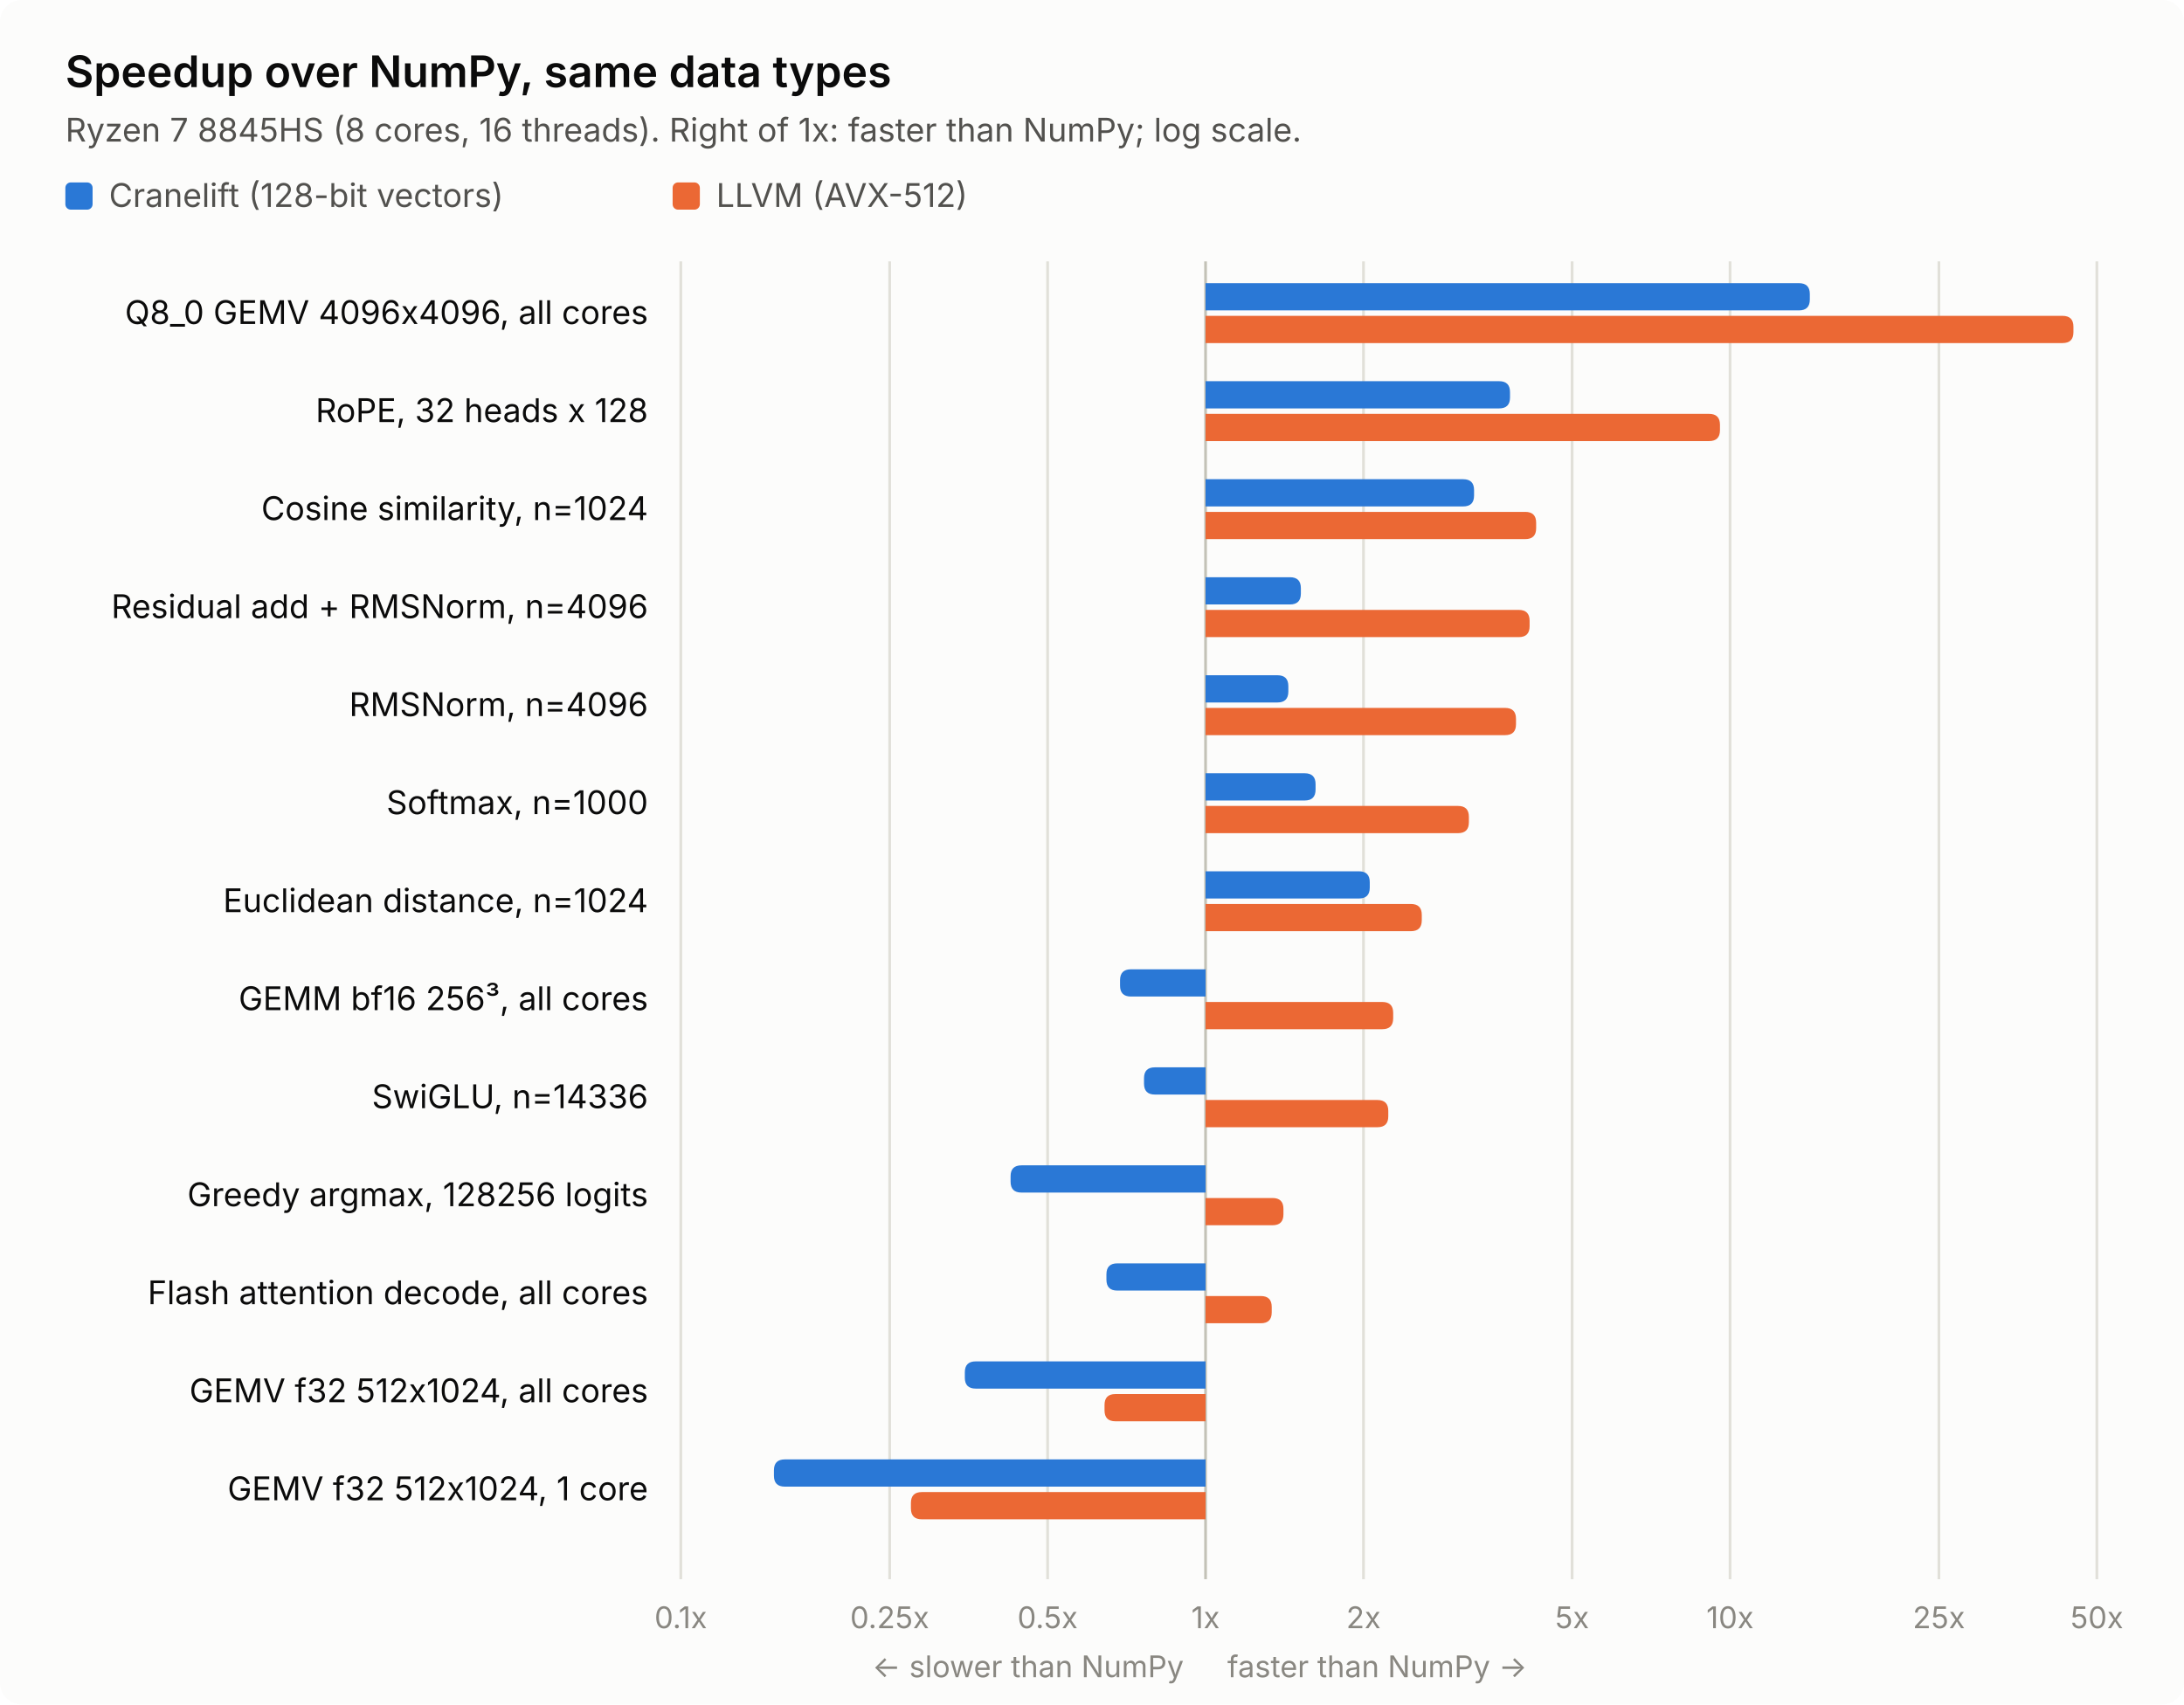
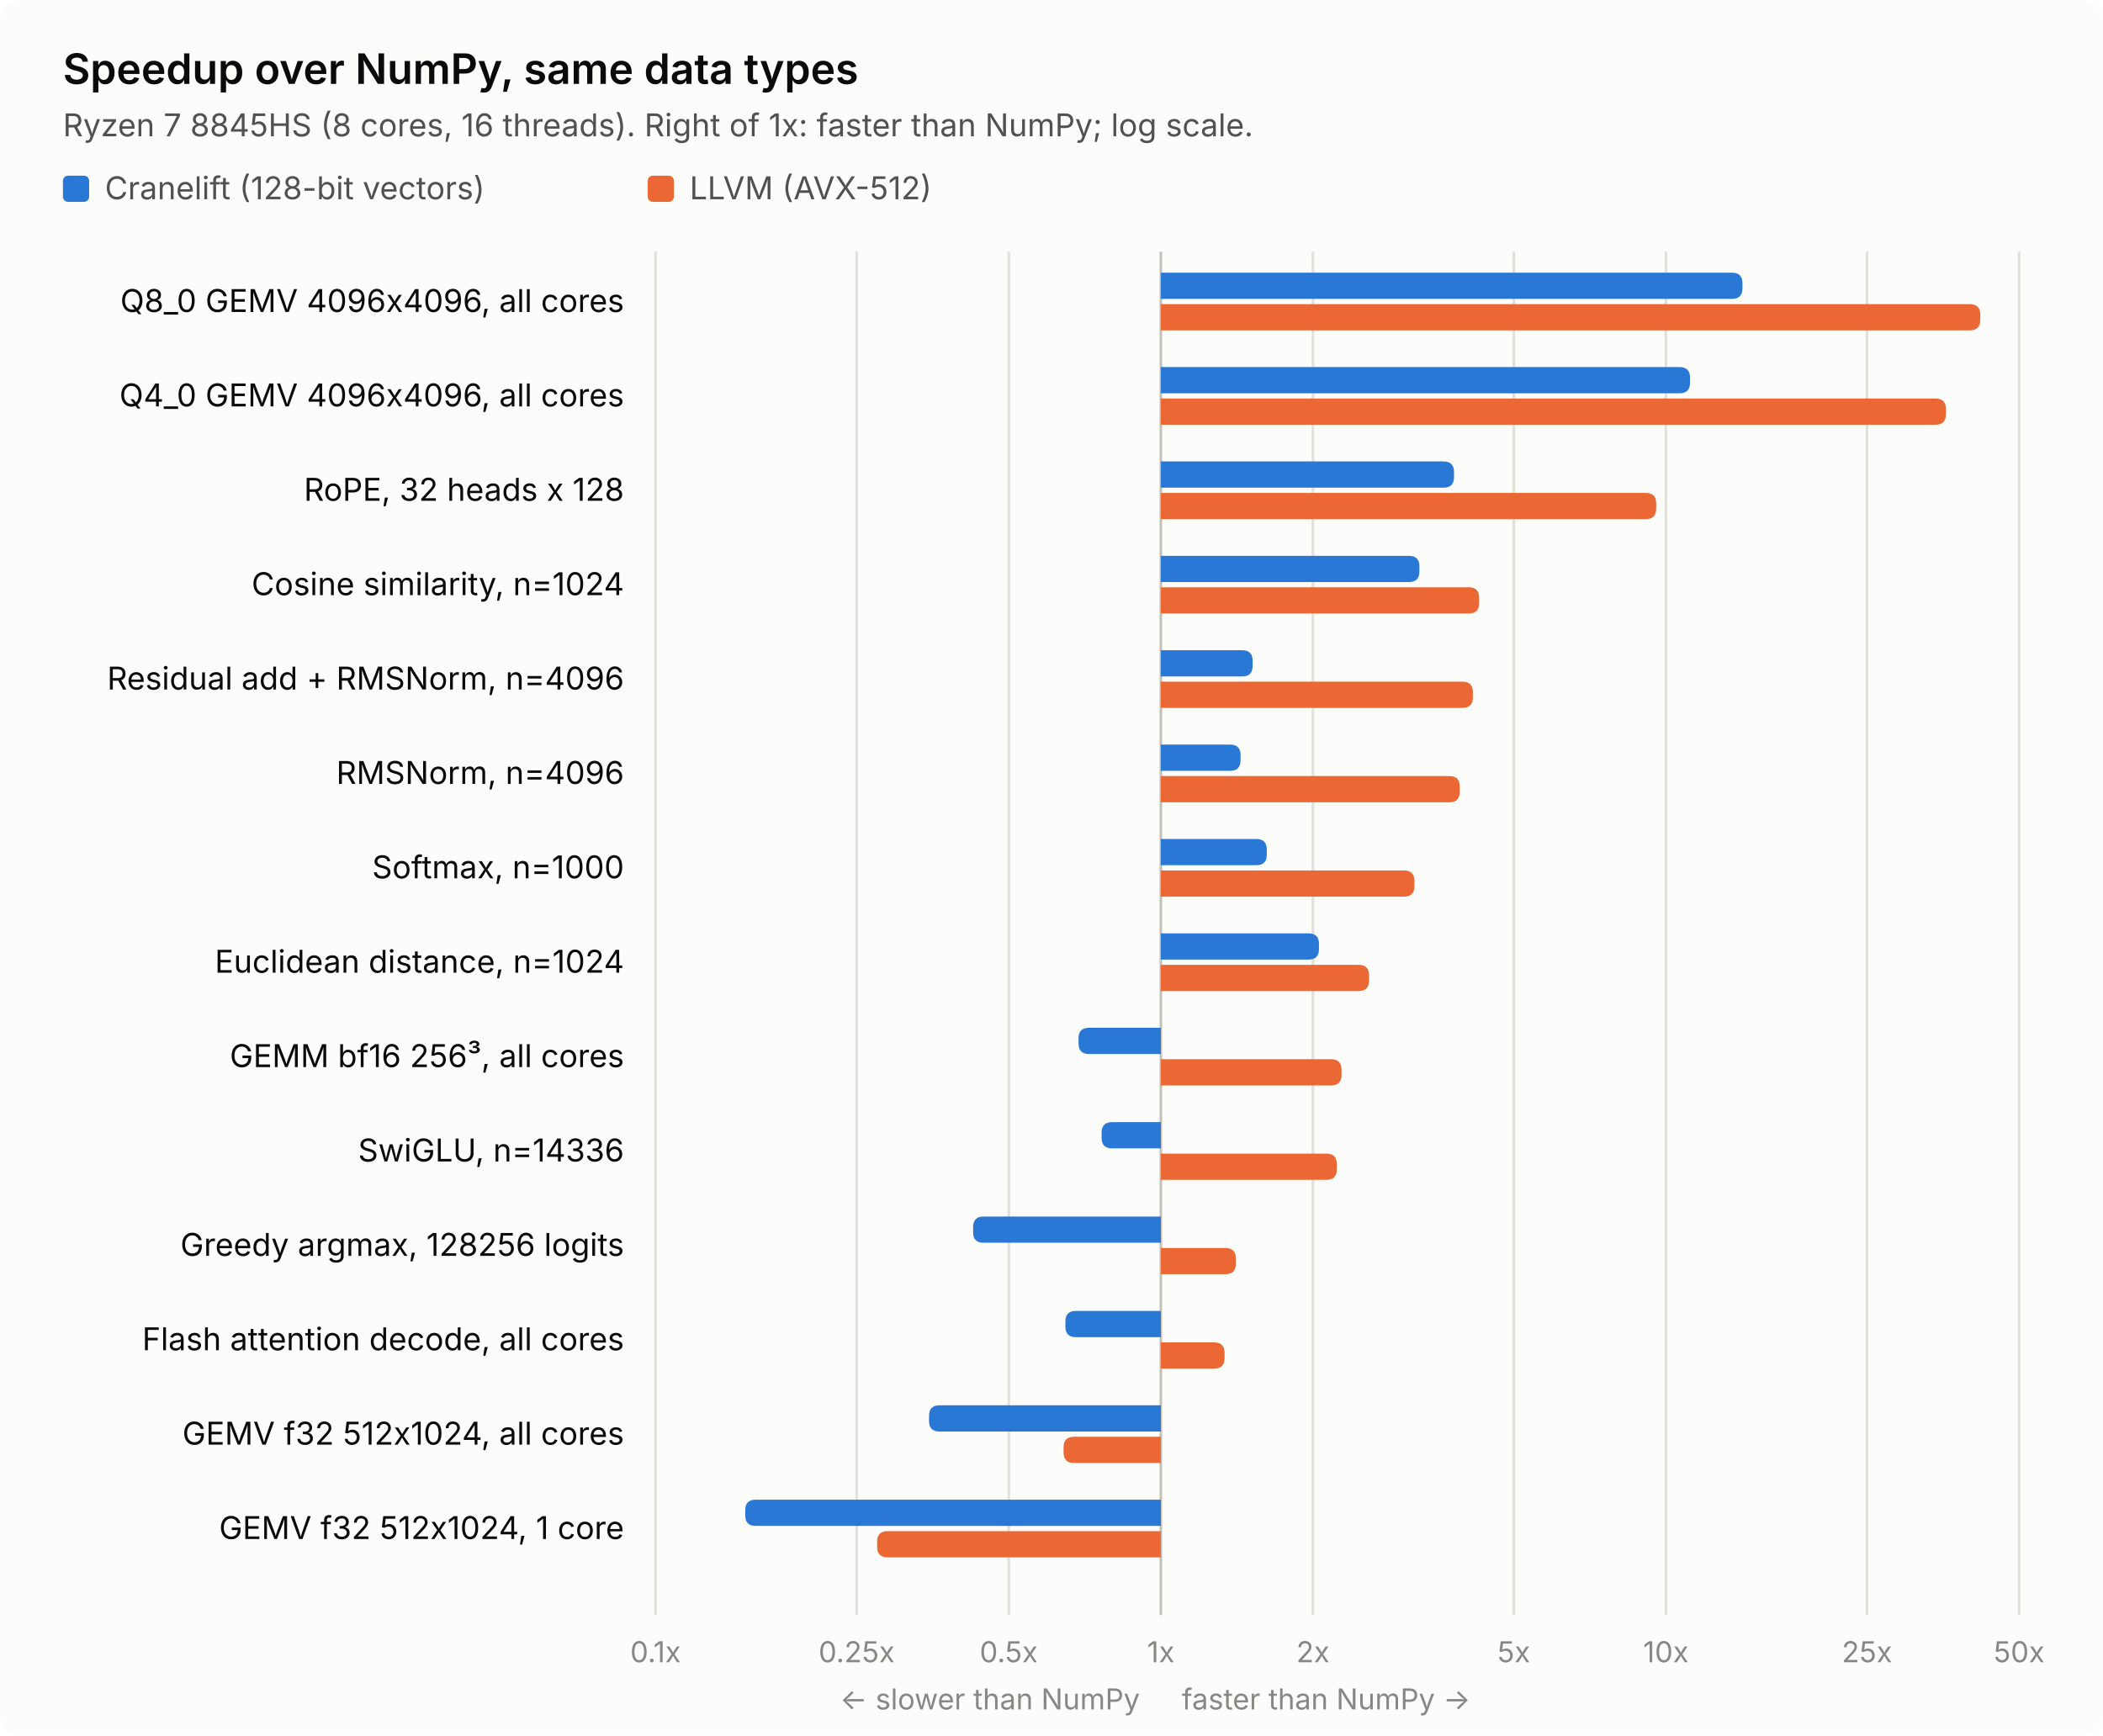
- <svg xmlns="http://www.w3.org/2000/svg" width="802" height="626" viewBox="0 0 802 626" font-family="system-ui, -apple-system, &quot;Segoe UI&quot;, sans-serif">
-   <rect width="802" height="626" rx="8" fill="#fcfcfb" />
+ <svg xmlns="http://www.w3.org/2000/svg" width="802" height="662" viewBox="0 0 802 662" font-family="system-ui, -apple-system, &quot;Segoe UI&quot;, sans-serif">
+   <rect width="802" height="662" rx="8" fill="#fcfcfb" />
  <text x="24" y="32" font-size="16" font-weight="600" fill="#0b0b0b">Speedup over NumPy, same data types</text>
  <text x="24" y="52" font-size="12" fill="#52514e">Ryzen 7 8845HS (8 cores, 16 threads). Right of 1x: faster than NumPy; log scale.</text>
  <rect x="24" y="67" width="10" height="10" rx="2" fill="#2a78d6" />
  <text x="40" y="76" font-size="12" fill="#52514e">Cranelift (128-bit vectors)</text>
  <rect x="247" y="67" width="10" height="10" rx="2" fill="#eb6834" />
  <text x="263" y="76" font-size="12" fill="#52514e">LLVM (AVX-512)</text>
-   <line x1="250.0" y1="96" x2="250.0" y2="580" stroke="#e1e0d9" stroke-width="1" />
-   <text x="250.0" y="598" font-size="11" text-anchor="middle" fill="#898781">0.1x</text>
-   <line x1="326.7" y1="96" x2="326.7" y2="580" stroke="#e1e0d9" stroke-width="1" />
-   <text x="326.7" y="598" font-size="11" text-anchor="middle" fill="#898781">0.25x</text>
-   <line x1="384.7" y1="96" x2="384.7" y2="580" stroke="#e1e0d9" stroke-width="1" />
-   <text x="384.7" y="598" font-size="11" text-anchor="middle" fill="#898781">0.5x</text>
-   <line x1="442.7" y1="96" x2="442.7" y2="580" stroke="#c3c2b7" stroke-width="1" />
-   <text x="442.7" y="598" font-size="11" text-anchor="middle" fill="#898781">1x</text>
-   <line x1="500.7" y1="96" x2="500.7" y2="580" stroke="#e1e0d9" stroke-width="1" />
-   <text x="500.7" y="598" font-size="11" text-anchor="middle" fill="#898781">2x</text>
-   <line x1="577.3" y1="96" x2="577.3" y2="580" stroke="#e1e0d9" stroke-width="1" />
-   <text x="577.3" y="598" font-size="11" text-anchor="middle" fill="#898781">5x</text>
-   <line x1="635.3" y1="96" x2="635.3" y2="580" stroke="#e1e0d9" stroke-width="1" />
-   <text x="635.3" y="598" font-size="11" text-anchor="middle" fill="#898781">10x</text>
-   <line x1="712.0" y1="96" x2="712.0" y2="580" stroke="#e1e0d9" stroke-width="1" />
-   <text x="712.0" y="598" font-size="11" text-anchor="middle" fill="#898781">25x</text>
-   <line x1="770.0" y1="96" x2="770.0" y2="580" stroke="#e1e0d9" stroke-width="1" />
-   <text x="770.0" y="598" font-size="11" text-anchor="middle" fill="#898781">50x</text>
-   <text x="434.7" y="616" font-size="11" text-anchor="end" fill="#898781">← slower than NumPy</text>
-   <text x="450.7" y="616" font-size="11" fill="#898781">faster than NumPy →</text>
+   <line x1="250.0" y1="96" x2="250.0" y2="616" stroke="#e1e0d9" stroke-width="1" />
+   <text x="250.0" y="634" font-size="11" text-anchor="middle" fill="#898781">0.1x</text>
+   <line x1="326.7" y1="96" x2="326.7" y2="616" stroke="#e1e0d9" stroke-width="1" />
+   <text x="326.7" y="634" font-size="11" text-anchor="middle" fill="#898781">0.25x</text>
+   <line x1="384.7" y1="96" x2="384.7" y2="616" stroke="#e1e0d9" stroke-width="1" />
+   <text x="384.7" y="634" font-size="11" text-anchor="middle" fill="#898781">0.5x</text>
+   <line x1="442.7" y1="96" x2="442.7" y2="616" stroke="#c3c2b7" stroke-width="1" />
+   <text x="442.7" y="634" font-size="11" text-anchor="middle" fill="#898781">1x</text>
+   <line x1="500.7" y1="96" x2="500.7" y2="616" stroke="#e1e0d9" stroke-width="1" />
+   <text x="500.7" y="634" font-size="11" text-anchor="middle" fill="#898781">2x</text>
+   <line x1="577.3" y1="96" x2="577.3" y2="616" stroke="#e1e0d9" stroke-width="1" />
+   <text x="577.3" y="634" font-size="11" text-anchor="middle" fill="#898781">5x</text>
+   <line x1="635.3" y1="96" x2="635.3" y2="616" stroke="#e1e0d9" stroke-width="1" />
+   <text x="635.3" y="634" font-size="11" text-anchor="middle" fill="#898781">10x</text>
+   <line x1="712.0" y1="96" x2="712.0" y2="616" stroke="#e1e0d9" stroke-width="1" />
+   <text x="712.0" y="634" font-size="11" text-anchor="middle" fill="#898781">25x</text>
+   <line x1="770.0" y1="96" x2="770.0" y2="616" stroke="#e1e0d9" stroke-width="1" />
+   <text x="770.0" y="634" font-size="11" text-anchor="middle" fill="#898781">50x</text>
+   <text x="434.7" y="652" font-size="11" text-anchor="end" fill="#898781">← slower than NumPy</text>
+   <text x="450.7" y="652" font-size="11" fill="#898781">faster than NumPy →</text>
  <text x="238" y="119.0" font-size="12" text-anchor="end" fill="#0b0b0b">Q8_0 GEMV 4096x4096, all cores</text>
-   <path d="M442.7,104.0 H660.6 Q664.6,104.0 664.6,108.0 V110.0 Q664.6,114.0 660.6,114.0 H442.7 Z" fill="#2a78d6" />
-   <path d="M442.7,116.0 H757.4 Q761.4,116.0 761.4,120.0 V122.0 Q761.4,126.0 757.4,126.0 H442.7 Z" fill="#eb6834" />
-   <text x="238" y="155.0" font-size="12" text-anchor="end" fill="#0b0b0b">RoPE, 32 heads x 128</text>
-   <path d="M442.7,140.0 H550.5 Q554.5,140.0 554.5,144.0 V146.0 Q554.5,150.0 550.5,150.0 H442.7 Z" fill="#2a78d6" />
-   <path d="M442.7,152.0 H627.6 Q631.6,152.0 631.6,156.0 V158.0 Q631.6,162.0 627.6,162.0 H442.7 Z" fill="#eb6834" />
-   <text x="238" y="191.0" font-size="12" text-anchor="end" fill="#0b0b0b">Cosine similarity, n=1024</text>
-   <path d="M442.7,176.0 H537.3 Q541.3,176.0 541.3,180.0 V182.0 Q541.3,186.0 537.3,186.0 H442.7 Z" fill="#2a78d6" />
-   <path d="M442.7,188.0 H560.1 Q564.1,188.0 564.1,192.0 V194.0 Q564.1,198.0 560.1,198.0 H442.7 Z" fill="#eb6834" />
-   <text x="238" y="227.0" font-size="12" text-anchor="end" fill="#0b0b0b">Residual add + RMSNorm, n=4096</text>
-   <path d="M442.7,212.0 H473.7 Q477.7,212.0 477.7,216.0 V218.0 Q477.7,222.0 473.7,222.0 H442.7 Z" fill="#2a78d6" />
-   <path d="M442.7,224.0 H557.7 Q561.7,224.0 561.7,228.0 V230.0 Q561.7,234.0 557.7,234.0 H442.7 Z" fill="#eb6834" />
-   <text x="238" y="263.0" font-size="12" text-anchor="end" fill="#0b0b0b">RMSNorm, n=4096</text>
-   <path d="M442.7,248.0 H469.1 Q473.1,248.0 473.1,252.0 V254.0 Q473.1,258.0 469.1,258.0 H442.7 Z" fill="#2a78d6" />
-   <path d="M442.7,260.0 H552.7 Q556.7,260.0 556.7,264.0 V266.0 Q556.7,270.0 552.7,270.0 H442.7 Z" fill="#eb6834" />
-   <text x="238" y="299.0" font-size="12" text-anchor="end" fill="#0b0b0b">Softmax, n=1000</text>
-   <path d="M442.7,284.0 H479.1 Q483.1,284.0 483.1,288.0 V290.0 Q483.1,294.0 479.1,294.0 H442.7 Z" fill="#2a78d6" />
-   <path d="M442.7,296.0 H535.4 Q539.4,296.0 539.4,300.0 V302.0 Q539.4,306.0 535.4,306.0 H442.7 Z" fill="#eb6834" />
-   <text x="238" y="335.0" font-size="12" text-anchor="end" fill="#0b0b0b">Euclidean distance, n=1024</text>
-   <path d="M442.7,320.0 H499.0 Q503.0,320.0 503.0,324.0 V326.0 Q503.0,330.0 499.0,330.0 H442.7 Z" fill="#2a78d6" />
-   <path d="M442.7,332.0 H518.1 Q522.1,332.0 522.1,336.0 V338.0 Q522.1,342.0 518.1,342.0 H442.7 Z" fill="#eb6834" />
-   <text x="238" y="371.0" font-size="12" text-anchor="end" fill="#0b0b0b">GEMM bf16 256³, all cores</text>
-   <path d="M442.7,356.0 H415.3 Q411.3,356.0 411.3,360.0 V362.0 Q411.3,366.0 415.3,366.0 H442.7 Z" fill="#2a78d6" />
-   <path d="M442.7,368.0 H507.6 Q511.6,368.0 511.6,372.0 V374.0 Q511.6,378.0 507.6,378.0 H442.7 Z" fill="#eb6834" />
-   <text x="238" y="407.0" font-size="12" text-anchor="end" fill="#0b0b0b">SwiGLU, n=14336</text>
-   <path d="M442.7,392.0 H424.1 Q420.1,392.0 420.1,396.0 V398.0 Q420.1,402.0 424.1,402.0 H442.7 Z" fill="#2a78d6" />
-   <path d="M442.7,404.0 H505.8 Q509.8,404.0 509.8,408.0 V410.0 Q509.8,414.0 505.8,414.0 H442.7 Z" fill="#eb6834" />
-   <text x="238" y="443.0" font-size="12" text-anchor="end" fill="#0b0b0b">Greedy argmax, 128256 logits</text>
-   <path d="M442.7,428.0 H375.1 Q371.1,428.0 371.1,432.0 V434.0 Q371.1,438.0 375.1,438.0 H442.7 Z" fill="#2a78d6" />
-   <path d="M442.7,440.0 H467.3 Q471.3,440.0 471.3,444.0 V446.0 Q471.3,450.0 467.3,450.0 H442.7 Z" fill="#eb6834" />
-   <text x="238" y="479.0" font-size="12" text-anchor="end" fill="#0b0b0b">Flash attention decode, all cores</text>
-   <path d="M442.7,464.0 H410.3 Q406.3,464.0 406.3,468.0 V470.0 Q406.3,474.0 410.3,474.0 H442.7 Z" fill="#2a78d6" />
-   <path d="M442.7,476.0 H463.0 Q467.0,476.0 467.0,480.0 V482.0 Q467.0,486.0 463.0,486.0 H442.7 Z" fill="#eb6834" />
-   <text x="238" y="515.0" font-size="12" text-anchor="end" fill="#0b0b0b">GEMV f32 512x1024, all cores</text>
-   <path d="M442.7,500.0 H358.3 Q354.3,500.0 354.3,504.0 V506.0 Q354.3,510.0 358.3,510.0 H442.7 Z" fill="#2a78d6" />
-   <path d="M442.7,512.0 H409.6 Q405.6,512.0 405.6,516.0 V518.0 Q405.6,522.0 409.6,522.0 H442.7 Z" fill="#eb6834" />
-   <text x="238" y="551.0" font-size="12" text-anchor="end" fill="#0b0b0b">GEMV f32 512x1024, 1 core</text>
-   <path d="M442.7,536.0 H288.2 Q284.2,536.0 284.2,540.0 V542.0 Q284.2,546.0 288.2,546.0 H442.7 Z" fill="#2a78d6" />
-   <path d="M442.7,548.0 H338.5 Q334.5,548.0 334.5,552.0 V554.0 Q334.5,558.0 338.5,558.0 H442.7 Z" fill="#eb6834" />
+   <path d="M442.7,104.0 H660.5 Q664.5,104.0 664.5,108.0 V110.0 Q664.5,114.0 660.5,114.0 H442.7 Z" fill="#2a78d6" />
+   <path d="M442.7,116.0 H751.2 Q755.2,116.0 755.2,120.0 V122.0 Q755.2,126.0 751.2,126.0 H442.7 Z" fill="#eb6834" />
+   <text x="238" y="155.0" font-size="12" text-anchor="end" fill="#0b0b0b">Q4_0 GEMV 4096x4096, all cores</text>
+   <path d="M442.7,140.0 H640.5 Q644.5,140.0 644.5,144.0 V146.0 Q644.5,150.0 640.5,150.0 H442.7 Z" fill="#2a78d6" />
+   <path d="M442.7,152.0 H738.1 Q742.1,152.0 742.1,156.0 V158.0 Q742.1,162.0 738.1,162.0 H442.7 Z" fill="#eb6834" />
+   <text x="238" y="191.0" font-size="12" text-anchor="end" fill="#0b0b0b">RoPE, 32 heads x 128</text>
+   <path d="M442.7,176.0 H550.5 Q554.5,176.0 554.5,180.0 V182.0 Q554.5,186.0 550.5,186.0 H442.7 Z" fill="#2a78d6" />
+   <path d="M442.7,188.0 H627.6 Q631.6,188.0 631.6,192.0 V194.0 Q631.6,198.0 627.6,198.0 H442.7 Z" fill="#eb6834" />
+   <text x="238" y="227.0" font-size="12" text-anchor="end" fill="#0b0b0b">Cosine similarity, n=1024</text>
+   <path d="M442.7,212.0 H537.3 Q541.3,212.0 541.3,216.0 V218.0 Q541.3,222.0 537.3,222.0 H442.7 Z" fill="#2a78d6" />
+   <path d="M442.7,224.0 H560.1 Q564.1,224.0 564.1,228.0 V230.0 Q564.1,234.0 560.1,234.0 H442.7 Z" fill="#eb6834" />
+   <text x="238" y="263.0" font-size="12" text-anchor="end" fill="#0b0b0b">Residual add + RMSNorm, n=4096</text>
+   <path d="M442.7,248.0 H473.7 Q477.7,248.0 477.7,252.0 V254.0 Q477.7,258.0 473.7,258.0 H442.7 Z" fill="#2a78d6" />
+   <path d="M442.7,260.0 H557.7 Q561.7,260.0 561.7,264.0 V266.0 Q561.7,270.0 557.7,270.0 H442.7 Z" fill="#eb6834" />
+   <text x="238" y="299.0" font-size="12" text-anchor="end" fill="#0b0b0b">RMSNorm, n=4096</text>
+   <path d="M442.7,284.0 H469.1 Q473.1,284.0 473.1,288.0 V290.0 Q473.1,294.0 469.1,294.0 H442.7 Z" fill="#2a78d6" />
+   <path d="M442.7,296.0 H552.7 Q556.7,296.0 556.7,300.0 V302.0 Q556.7,306.0 552.7,306.0 H442.7 Z" fill="#eb6834" />
+   <text x="238" y="335.0" font-size="12" text-anchor="end" fill="#0b0b0b">Softmax, n=1000</text>
+   <path d="M442.7,320.0 H479.1 Q483.1,320.0 483.1,324.0 V326.0 Q483.1,330.0 479.1,330.0 H442.7 Z" fill="#2a78d6" />
+   <path d="M442.7,332.0 H535.4 Q539.4,332.0 539.4,336.0 V338.0 Q539.4,342.0 535.4,342.0 H442.7 Z" fill="#eb6834" />
+   <text x="238" y="371.0" font-size="12" text-anchor="end" fill="#0b0b0b">Euclidean distance, n=1024</text>
+   <path d="M442.7,356.0 H499.0 Q503.0,356.0 503.0,360.0 V362.0 Q503.0,366.0 499.0,366.0 H442.7 Z" fill="#2a78d6" />
+   <path d="M442.7,368.0 H518.1 Q522.1,368.0 522.1,372.0 V374.0 Q522.1,378.0 518.1,378.0 H442.7 Z" fill="#eb6834" />
+   <text x="238" y="407.0" font-size="12" text-anchor="end" fill="#0b0b0b">GEMM bf16 256³, all cores</text>
+   <path d="M442.7,392.0 H415.3 Q411.3,392.0 411.3,396.0 V398.0 Q411.3,402.0 415.3,402.0 H442.7 Z" fill="#2a78d6" />
+   <path d="M442.7,404.0 H507.6 Q511.6,404.0 511.6,408.0 V410.0 Q511.6,414.0 507.6,414.0 H442.7 Z" fill="#eb6834" />
+   <text x="238" y="443.0" font-size="12" text-anchor="end" fill="#0b0b0b">SwiGLU, n=14336</text>
+   <path d="M442.7,428.0 H424.1 Q420.1,428.0 420.1,432.0 V434.0 Q420.1,438.0 424.1,438.0 H442.7 Z" fill="#2a78d6" />
+   <path d="M442.7,440.0 H505.8 Q509.8,440.0 509.8,444.0 V446.0 Q509.8,450.0 505.8,450.0 H442.7 Z" fill="#eb6834" />
+   <text x="238" y="479.0" font-size="12" text-anchor="end" fill="#0b0b0b">Greedy argmax, 128256 logits</text>
+   <path d="M442.7,464.0 H375.1 Q371.1,464.0 371.1,468.0 V470.0 Q371.1,474.0 375.1,474.0 H442.7 Z" fill="#2a78d6" />
+   <path d="M442.7,476.0 H467.3 Q471.3,476.0 471.3,480.0 V482.0 Q471.3,486.0 467.3,486.0 H442.7 Z" fill="#eb6834" />
+   <text x="238" y="515.0" font-size="12" text-anchor="end" fill="#0b0b0b">Flash attention decode, all cores</text>
+   <path d="M442.7,500.0 H410.3 Q406.3,500.0 406.3,504.0 V506.0 Q406.3,510.0 410.3,510.0 H442.7 Z" fill="#2a78d6" />
+   <path d="M442.7,512.0 H463.0 Q467.0,512.0 467.0,516.0 V518.0 Q467.0,522.0 463.0,522.0 H442.7 Z" fill="#eb6834" />
+   <text x="238" y="551.0" font-size="12" text-anchor="end" fill="#0b0b0b">GEMV f32 512x1024, all cores</text>
+   <path d="M442.7,536.0 H358.3 Q354.3,536.0 354.3,540.0 V542.0 Q354.3,546.0 358.3,546.0 H442.7 Z" fill="#2a78d6" />
+   <path d="M442.7,548.0 H409.6 Q405.6,548.0 405.6,552.0 V554.0 Q405.6,558.0 409.6,558.0 H442.7 Z" fill="#eb6834" />
+   <text x="238" y="587.0" font-size="12" text-anchor="end" fill="#0b0b0b">GEMV f32 512x1024, 1 core</text>
+   <path d="M442.7,572.0 H288.2 Q284.2,572.0 284.2,576.0 V578.0 Q284.2,582.0 288.2,582.0 H442.7 Z" fill="#2a78d6" />
+   <path d="M442.7,584.0 H338.5 Q334.5,584.0 334.5,588.0 V590.0 Q334.5,594.0 338.5,594.0 H442.7 Z" fill="#eb6834" />
</svg>
